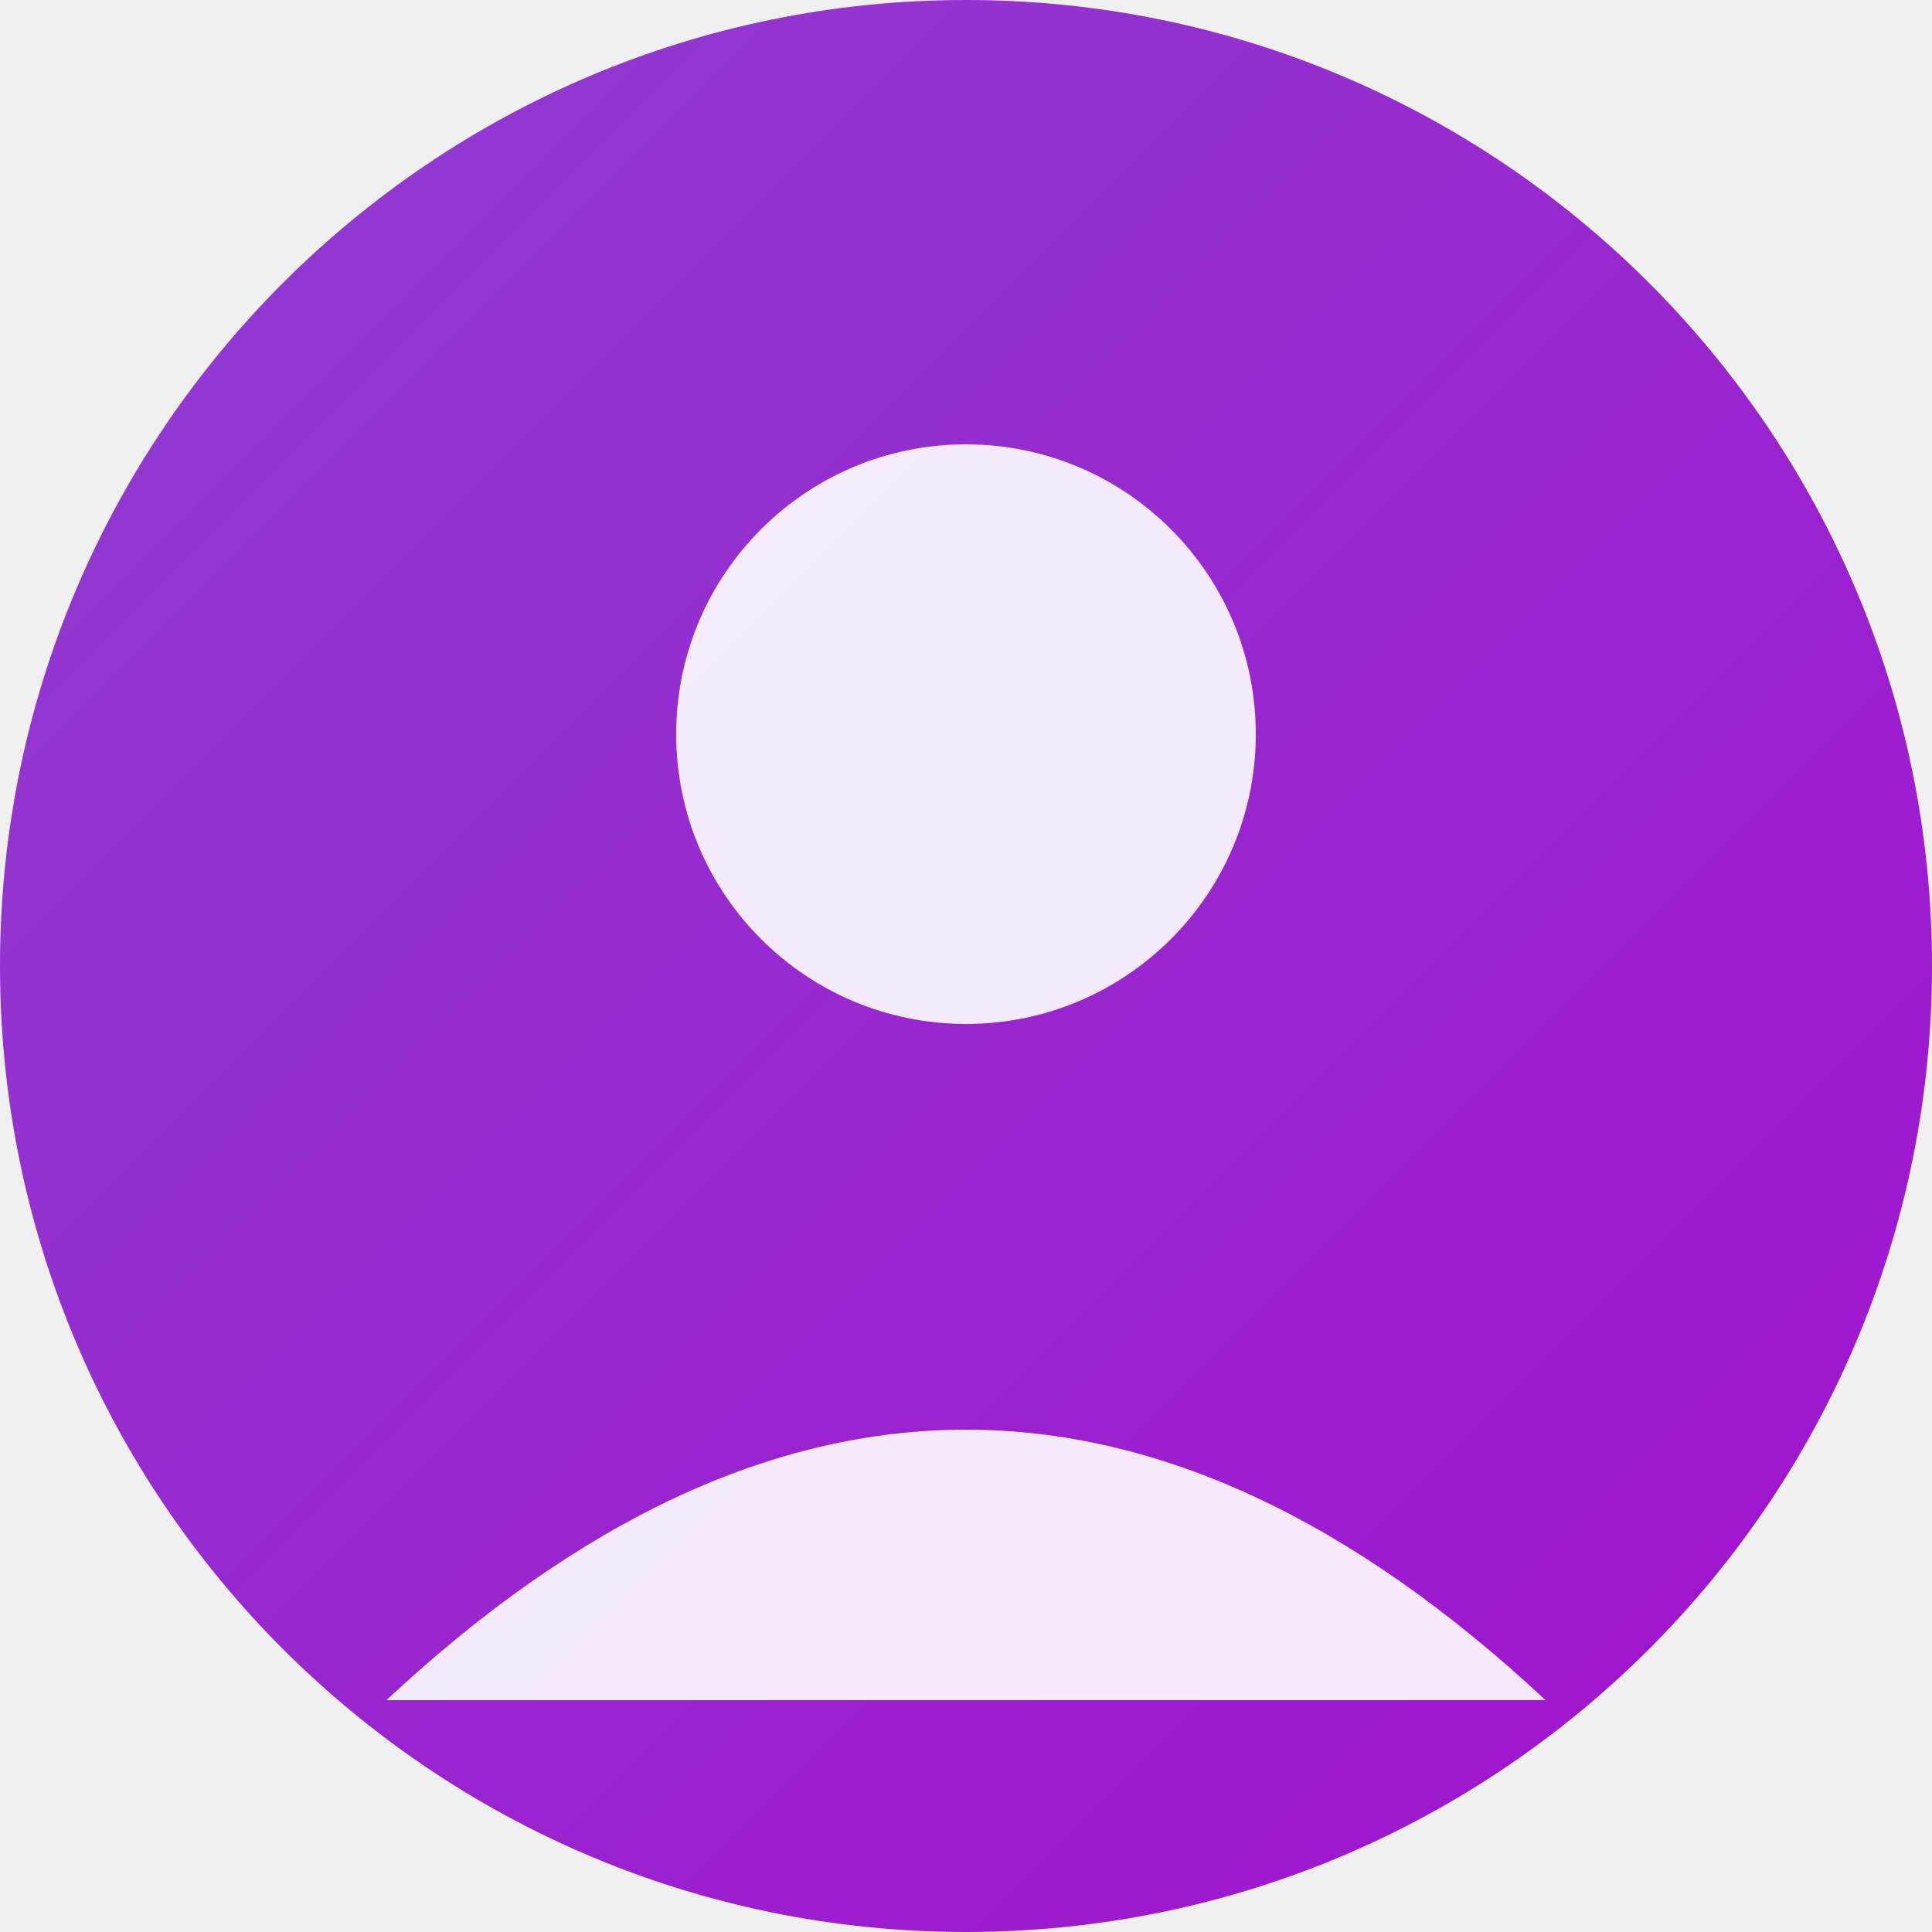
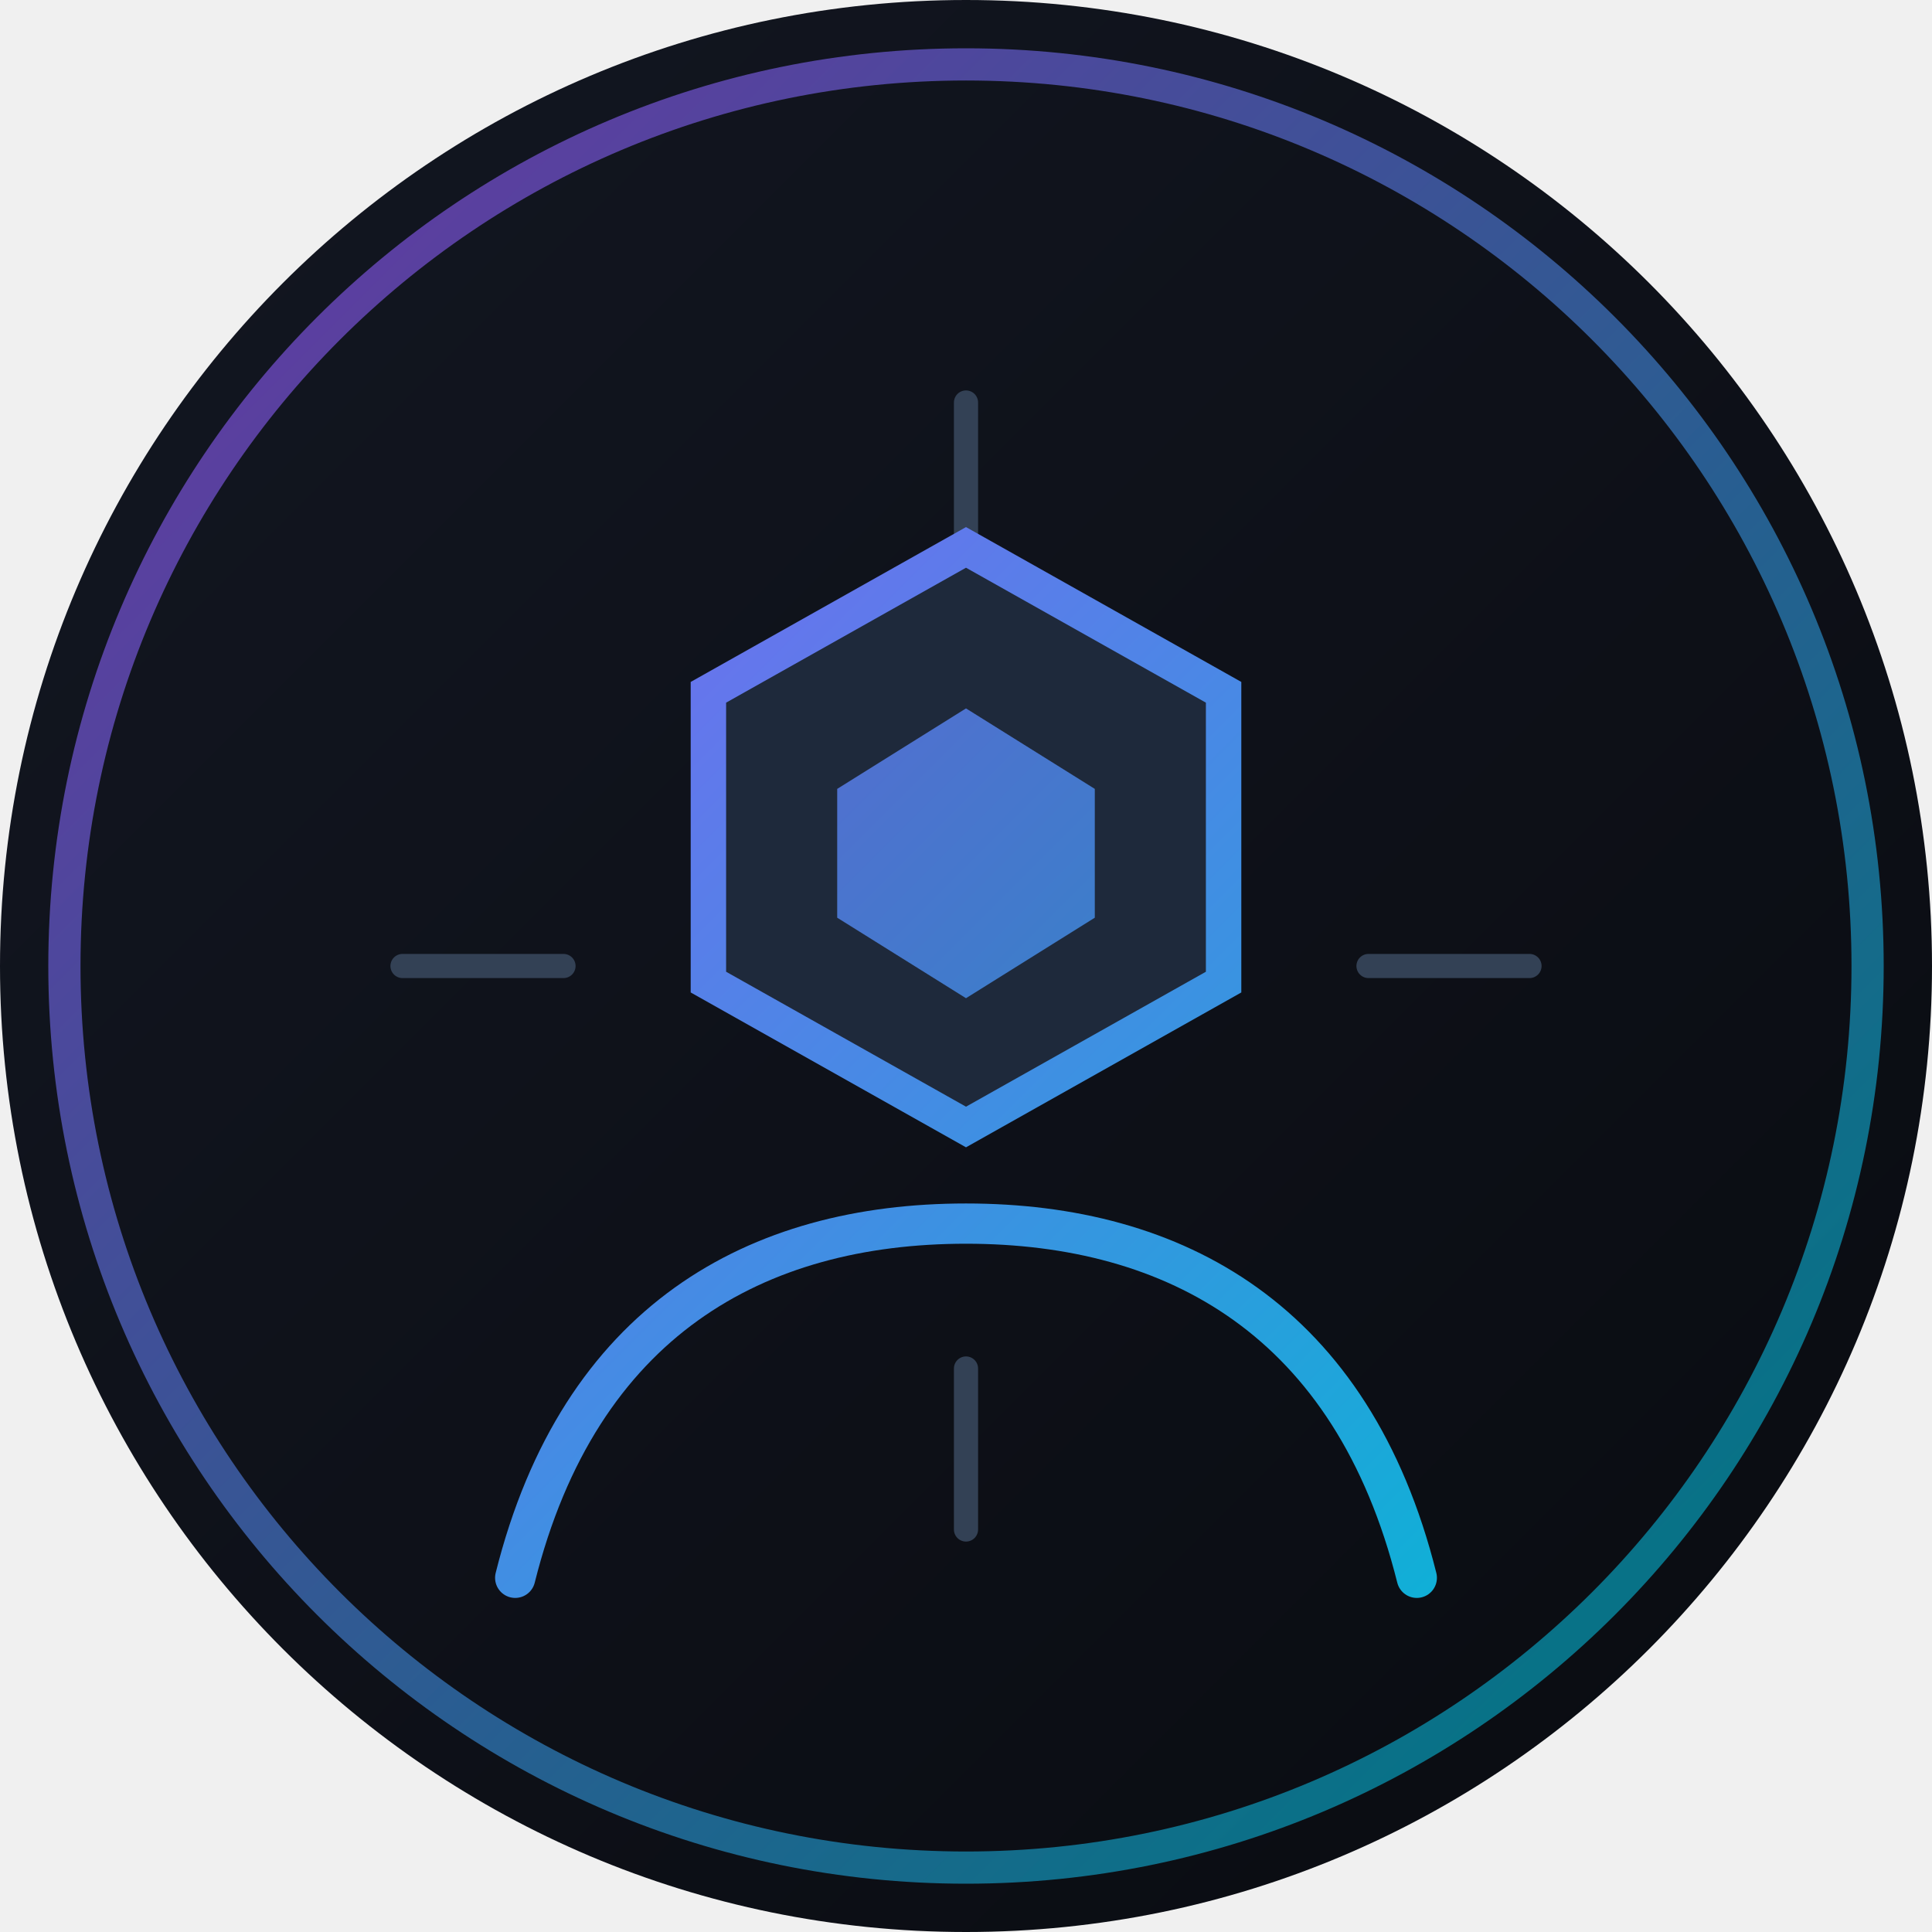
- <svg xmlns="http://www.w3.org/2000/svg" viewBox="0 0 100 100">
+ <svg xmlns="http://www.w3.org/2000/svg" viewBox="0 0 120 120" fill="none">
  <defs>
-     <linearGradient id="g" x1="0" y1="0" x2="1" y2="1">
-       <stop offset="0%" stop-color="#8f3ed1" />
-       <stop offset="100%" stop-color="#a110ce" />
+     <linearGradient id="bgGrad" x1="0" y1="0" x2="120" y2="120" gradientUnits="userSpaceOnUse">
+       <stop offset="0%" stop-color="#131722" />
+       <stop offset="100%" stop-color="#090B10" />
+     </linearGradient>
+     <linearGradient id="neonGrad" x1="20" y1="20" x2="100" y2="100" gradientUnits="userSpaceOnUse">
+       <stop offset="0%" stop-color="#8B5CF6" />
+       <stop offset="100%" stop-color="#06B6D4" />
    </linearGradient>
  </defs>
-   <circle cx="50" cy="50" r="50" fill="url(#g)" />
-   <circle cx="50" cy="38" r="15" fill="#fff" opacity="0.9" />
-   <path d="M 20 88 Q 50 60 80 88 Z" fill="#fff" opacity="0.9" />
+   <rect width="120" height="120" rx="60" fill="url(#bgGrad)" />
+   <circle cx="60" cy="60" r="56" stroke="url(#neonGrad)" stroke-width="2" stroke-opacity="0.6" />
+   <path d="M25 60H35M85 60H95M60 25V35M60 85V95" stroke="#334155" stroke-width="1.5" stroke-linecap="round" />
+   <polygon points="60,34 76,43 76,61 60,70 44,61 44,43" fill="#1E293B" stroke="url(#neonGrad)" stroke-width="2.2" />
+   <polygon points="60,44 68,49 68,57 60,62 52,57 52,49" fill="url(#neonGrad)" fill-opacity="0.85" />
+   <path d="M32 98C36 82 47 76 60 76C73 76 84 82 88 98" stroke="url(#neonGrad)" stroke-width="2.5" stroke-linecap="round" />
</svg>
